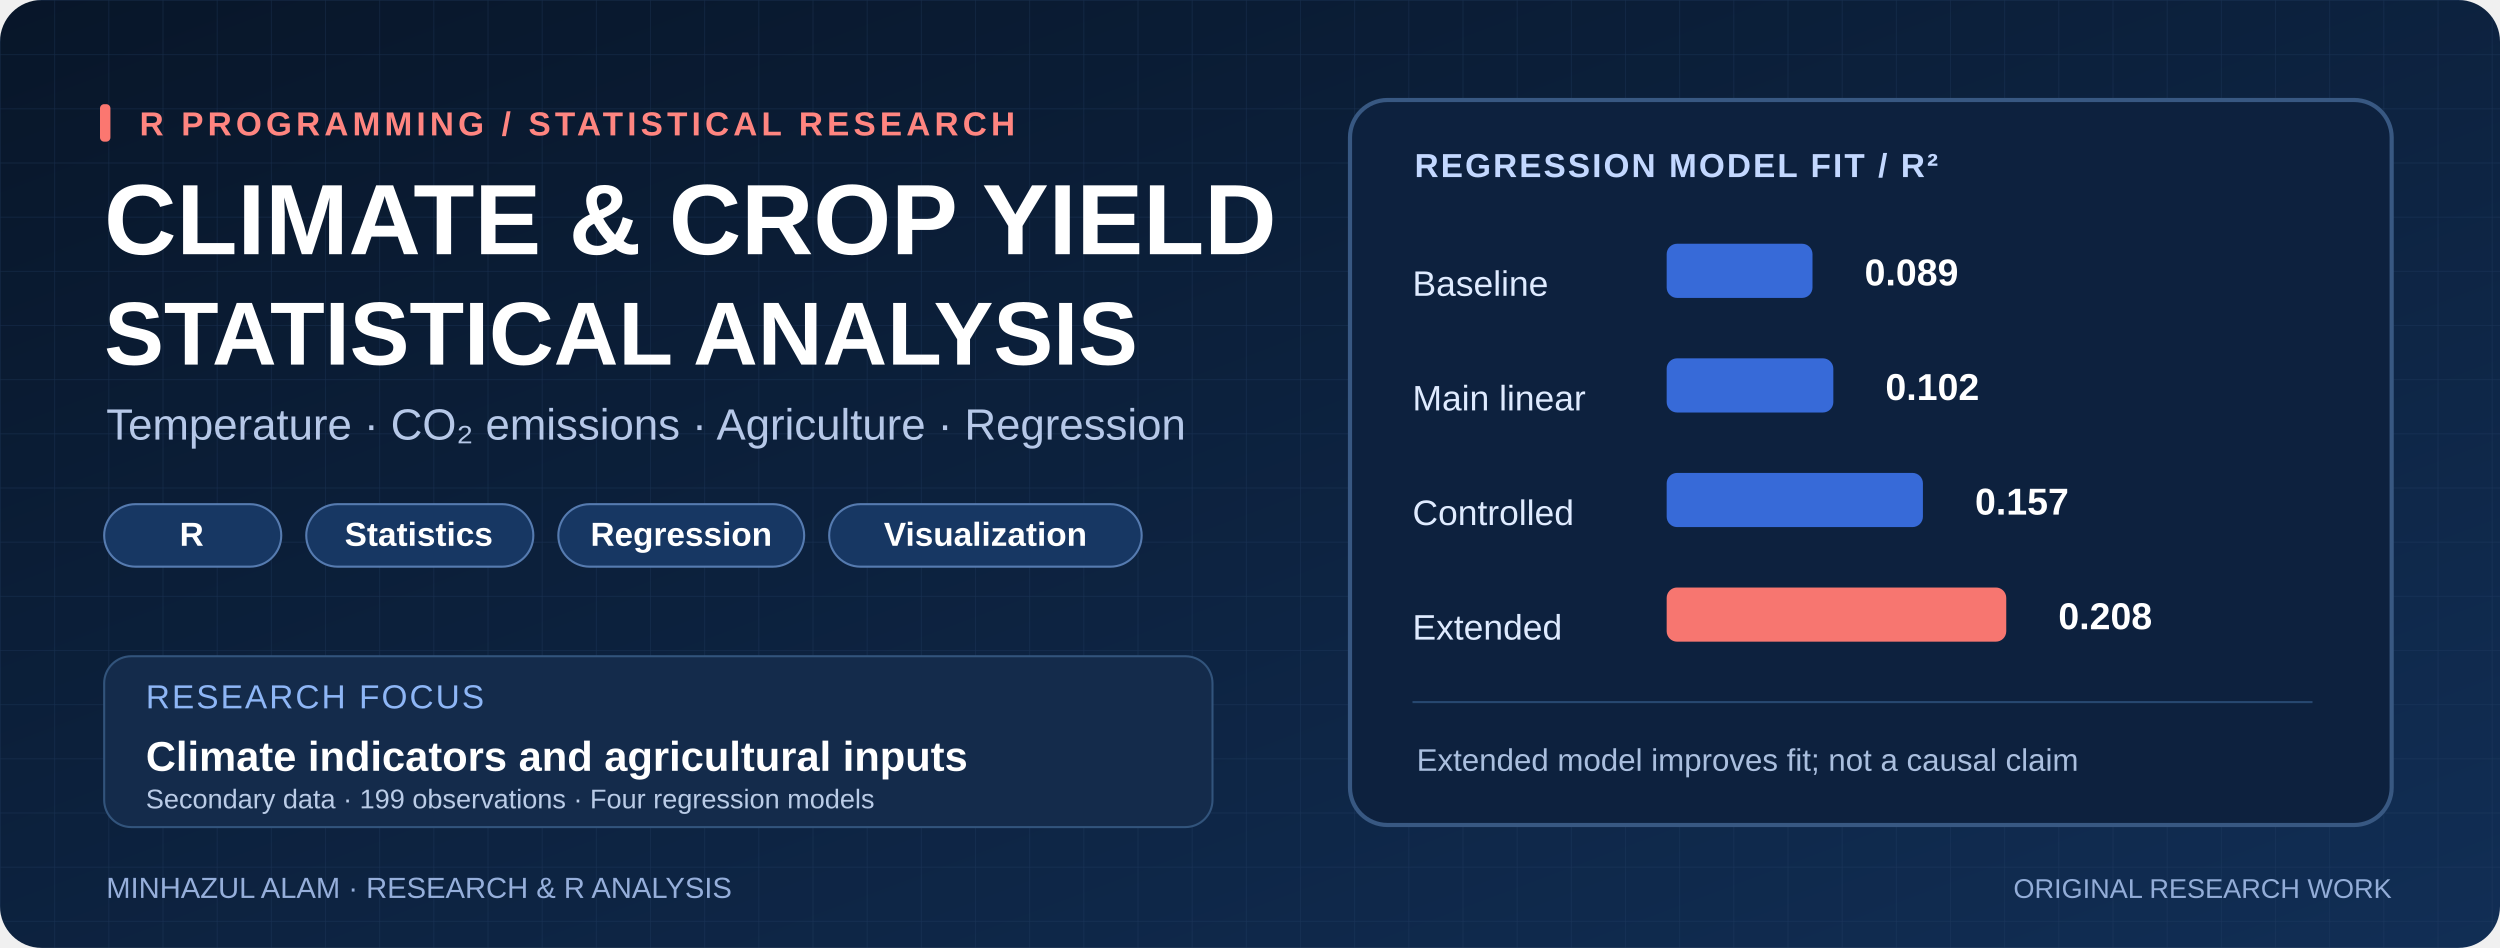
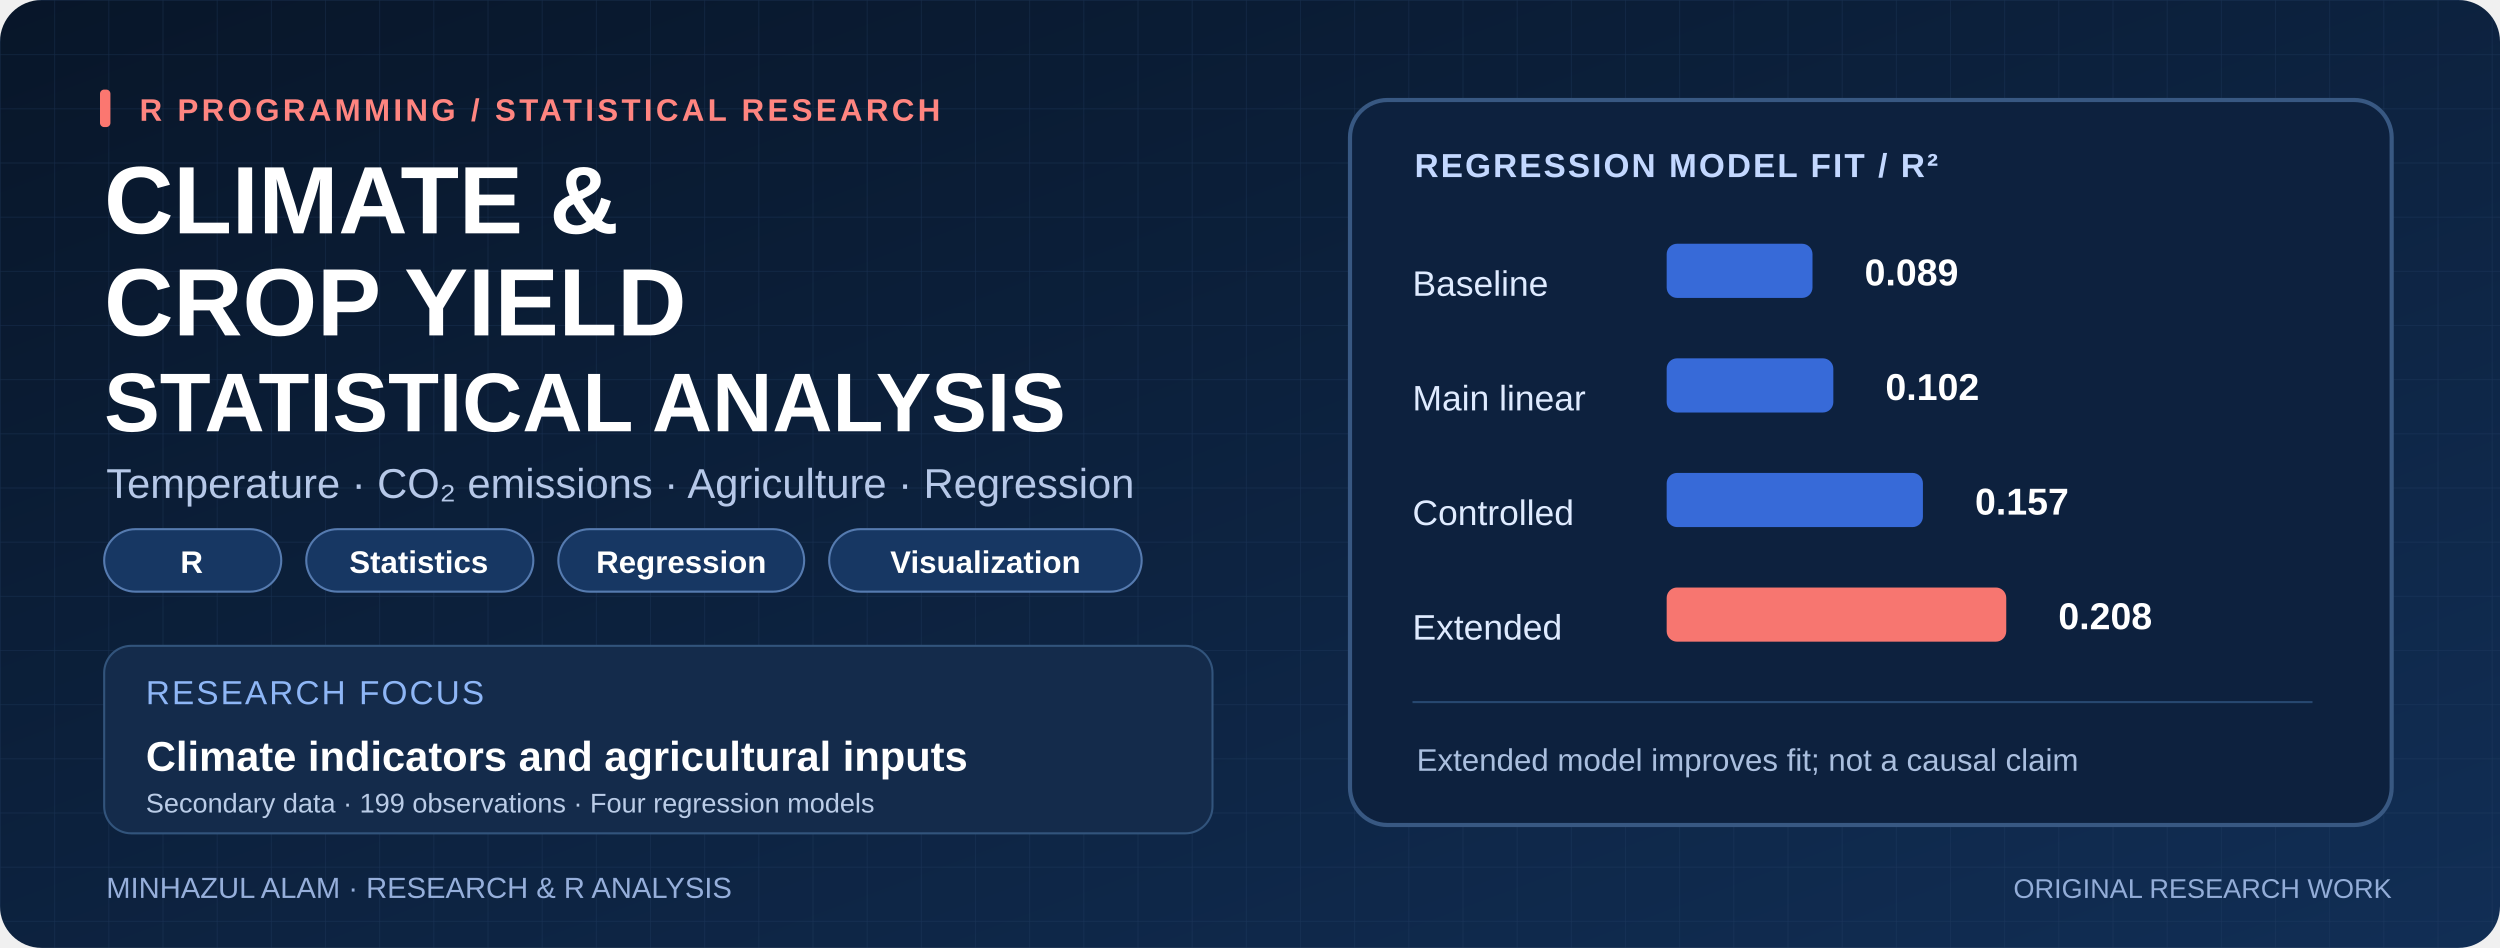
- <svg xmlns="http://www.w3.org/2000/svg" width="1200" height="455" viewBox="0 0 1200 455">
+ <svg xmlns="http://www.w3.org/2000/svg" width="1200" height="455" viewBox="0 0 1200 455" role="img" aria-label="Climate and Crop Yield Statistical Analysis — R portfolio banner">
  <defs>
-     <linearGradient id="bg" x1="0" x2="1" y1="0" y2="1">
+     <linearGradient id="bg" x1="0" y1="0" x2="1" y2="1">
      <stop offset="0" stop-color="#081629" />
      <stop offset="1" stop-color="#112e55" />
    </linearGradient>
    <pattern id="grid" width="26" height="26" patternUnits="userSpaceOnUse">
      <path d="M26 0H0V26" fill="none" stroke="#28456b" stroke-width="0.6" opacity="0.4" />
    </pattern>
  </defs>
  <rect width="1200" height="455" rx="20" fill="url(#bg)" />
  <rect width="1200" height="455" rx="20" fill="url(#grid)" />
-   <rect x="48" y="50" width="5" height="18" rx="2" fill="#fb7770" />
-   <text x="67" y="65" font-family="Arial, sans-serif" font-size="16" font-weight="bold" letter-spacing="2" fill="#ff8580">R PROGRAMMING / STATISTICAL RESEARCH</text>
-   <text x="50" y="122" font-family="Arial, sans-serif" font-size="48" font-weight="800" fill="#ffffff">CLIMATE &amp; CROP YIELD</text>
-   <text x="50" y="175" font-family="Arial, sans-serif" font-size="43" font-weight="800" fill="#ffffff">STATISTICAL ANALYSIS</text>
-   <text x="51" y="211" font-family="Arial, sans-serif" font-size="21" fill="#b6c8e8">Temperature · CO₂ emissions · Agriculture · Regression</text>
-   <g font-family="Arial, sans-serif" font-weight="bold" font-size="16" text-anchor="middle">
-     <rect x="50" y="242" width="85" height="30" rx="15" stroke="#567bb0" fill="#173763" />
-     <text x="92" y="262" fill="#ffffff">R</text>
-     <rect x="147" y="242" width="109" height="30" rx="15" stroke="#567bb0" fill="#173763" />
-     <text x="201" y="262" fill="#ffffff">Statistics</text>
-     <rect x="268" y="242" width="118" height="30" rx="15" stroke="#567bb0" fill="#173763" />
-     <text x="327" y="262" fill="#ffffff">Regression</text>
-     <rect x="398" y="242" width="150" height="30" rx="15" stroke="#567bb0" fill="#173763" />
-     <text x="473" y="262" fill="#ffffff">Visualization</text>
+   <rect x="48" y="43" width="5" height="18" rx="2" fill="#fb7770" />
+   <text x="67" y="58" font-family="Arial, sans-serif" font-size="15" font-weight="bold" letter-spacing="1.6" fill="#ff8580">R PROGRAMMING / STATISTICAL RESEARCH</text>
+   <g font-family="Arial, sans-serif" font-weight="800" fill="#ffffff">
+     <text x="50" y="112" font-size="46">CLIMATE &amp;</text>
+     <text x="50" y="161" font-size="46">CROP YIELD</text>
+     <text x="50" y="207" font-size="40">STATISTICAL ANALYSIS</text>
  </g>
-   <rect x="50" y="315" width="532" height="82" rx="13" fill="#142b4b" stroke="#32547c" />
-   <text x="70" y="340" font-family="Arial, sans-serif" font-size="16" fill="#8eb6f6" letter-spacing="1">RESEARCH FOCUS</text>
+   <text x="51" y="239" font-family="Arial, sans-serif" font-size="20" fill="#b6c8e8">Temperature · CO₂ emissions · Agriculture · Regression</text>
+   <g font-family="Arial, sans-serif" font-weight="bold" font-size="15" text-anchor="middle">
+     <rect x="50" y="254" width="85" height="30" rx="15" stroke="#567bb0" fill="#173763" />
+     <text x="92" y="275" fill="#ffffff">R</text>
+     <rect x="147" y="254" width="109" height="30" rx="15" stroke="#567bb0" fill="#173763" />
+     <text x="201" y="275" fill="#ffffff">Statistics</text>
+     <rect x="268" y="254" width="118" height="30" rx="15" stroke="#567bb0" fill="#173763" />
+     <text x="327" y="275" fill="#ffffff">Regression</text>
+     <rect x="398" y="254" width="150" height="30" rx="15" stroke="#567bb0" fill="#173763" />
+     <text x="473" y="275" fill="#ffffff">Visualization</text>
+   </g>
+   <rect x="50" y="310" width="532" height="90" rx="13" fill="#142b4b" stroke="#32547c" />
+   <text x="70" y="338" font-family="Arial, sans-serif" font-size="16" fill="#8eb6f6" letter-spacing="1">RESEARCH FOCUS</text>
  <text x="70" y="370" font-family="Arial, sans-serif" font-size="20" font-weight="bold" fill="#ffffff">Climate indicators and agricultural inputs</text>
-   <text x="70" y="388" font-family="Arial, sans-serif" font-size="13" fill="#bacce7">Secondary data · 199 observations · Four regression models</text>
+   <text x="70" y="390" font-family="Arial, sans-serif" font-size="13" fill="#bacce7">Secondary data · 199 observations · Four regression models</text>
  <rect x="648" y="48" width="500" height="348" rx="18" fill="#0d213e" stroke="#385882" stroke-width="2" />
  <text x="679" y="85" font-family="Arial, sans-serif" font-size="16" letter-spacing="1" font-weight="bold" fill="#c3d8ff">REGRESSION MODEL FIT / R²</text>
  <g font-family="Arial, sans-serif" font-size="17" fill="#dfebff">
    <text x="678" y="142">Baseline</text>
    <text x="678" y="197">Main linear</text>
    <text x="678" y="252">Controlled</text>
    <text x="678" y="307">Extended</text>
  </g>
  <rect x="800" y="117" width="70" height="26" rx="5" fill="#376ad8" />
  <rect x="800" y="172" width="80" height="26" rx="5" fill="#376ad8" />
  <rect x="800" y="227" width="123" height="26" rx="5" fill="#376ad8" />
  <rect x="800" y="282" width="163" height="26" rx="5" fill="#f77670" />
  <g font-family="Arial, sans-serif" font-size="18" font-weight="bold" fill="#ffffff">
    <text x="895" y="137">0.089</text>
    <text x="905" y="192">0.102</text>
    <text x="948" y="247">0.157</text>
    <text x="988" y="302">0.208</text>
  </g>
  <path d="M678 337 H1110" stroke="#274870" />
  <text x="680" y="370" font-family="Arial, sans-serif" font-size="15" fill="#aabfdf">Extended model improves fit; not a causal claim</text>
  <text x="51" y="431" font-family="Arial, sans-serif" font-size="14" fill="#96afdb">MINHAZUL ALAM · RESEARCH &amp; R ANALYSIS</text>
  <text x="1148" y="431" text-anchor="end" font-family="Arial, sans-serif" font-size="13" fill="#93add8">ORIGINAL RESEARCH WORK</text>
</svg>
